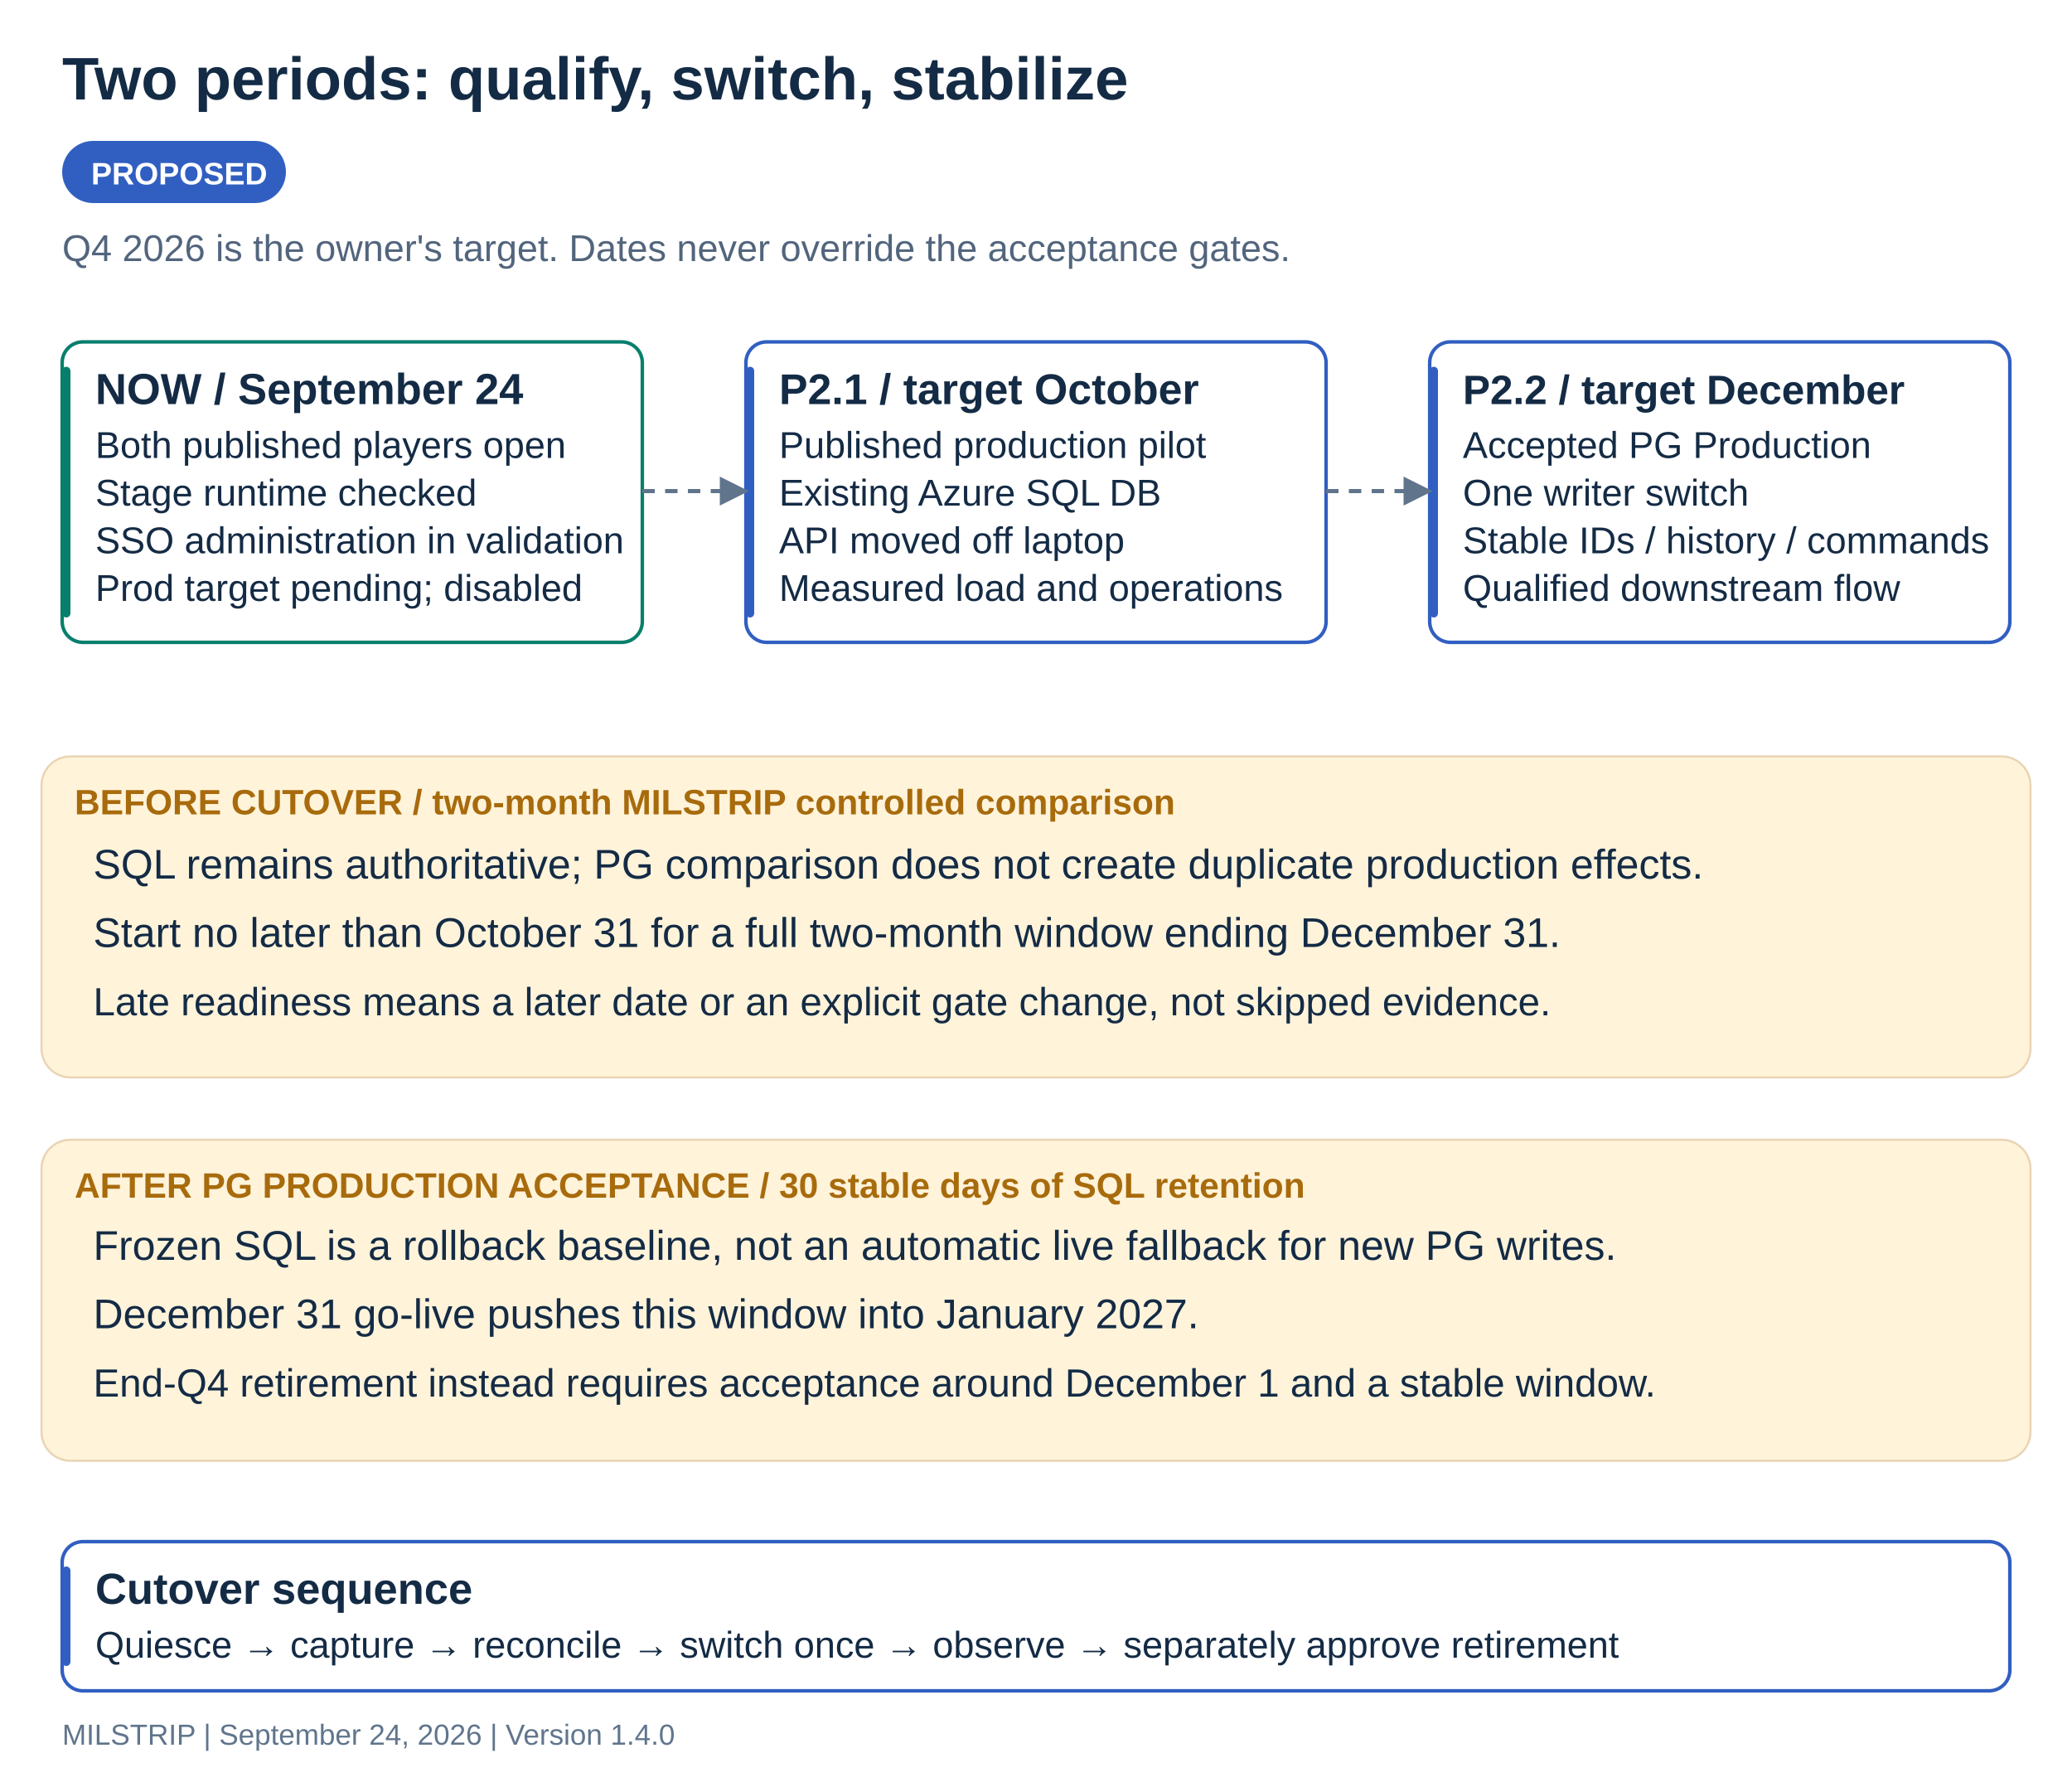
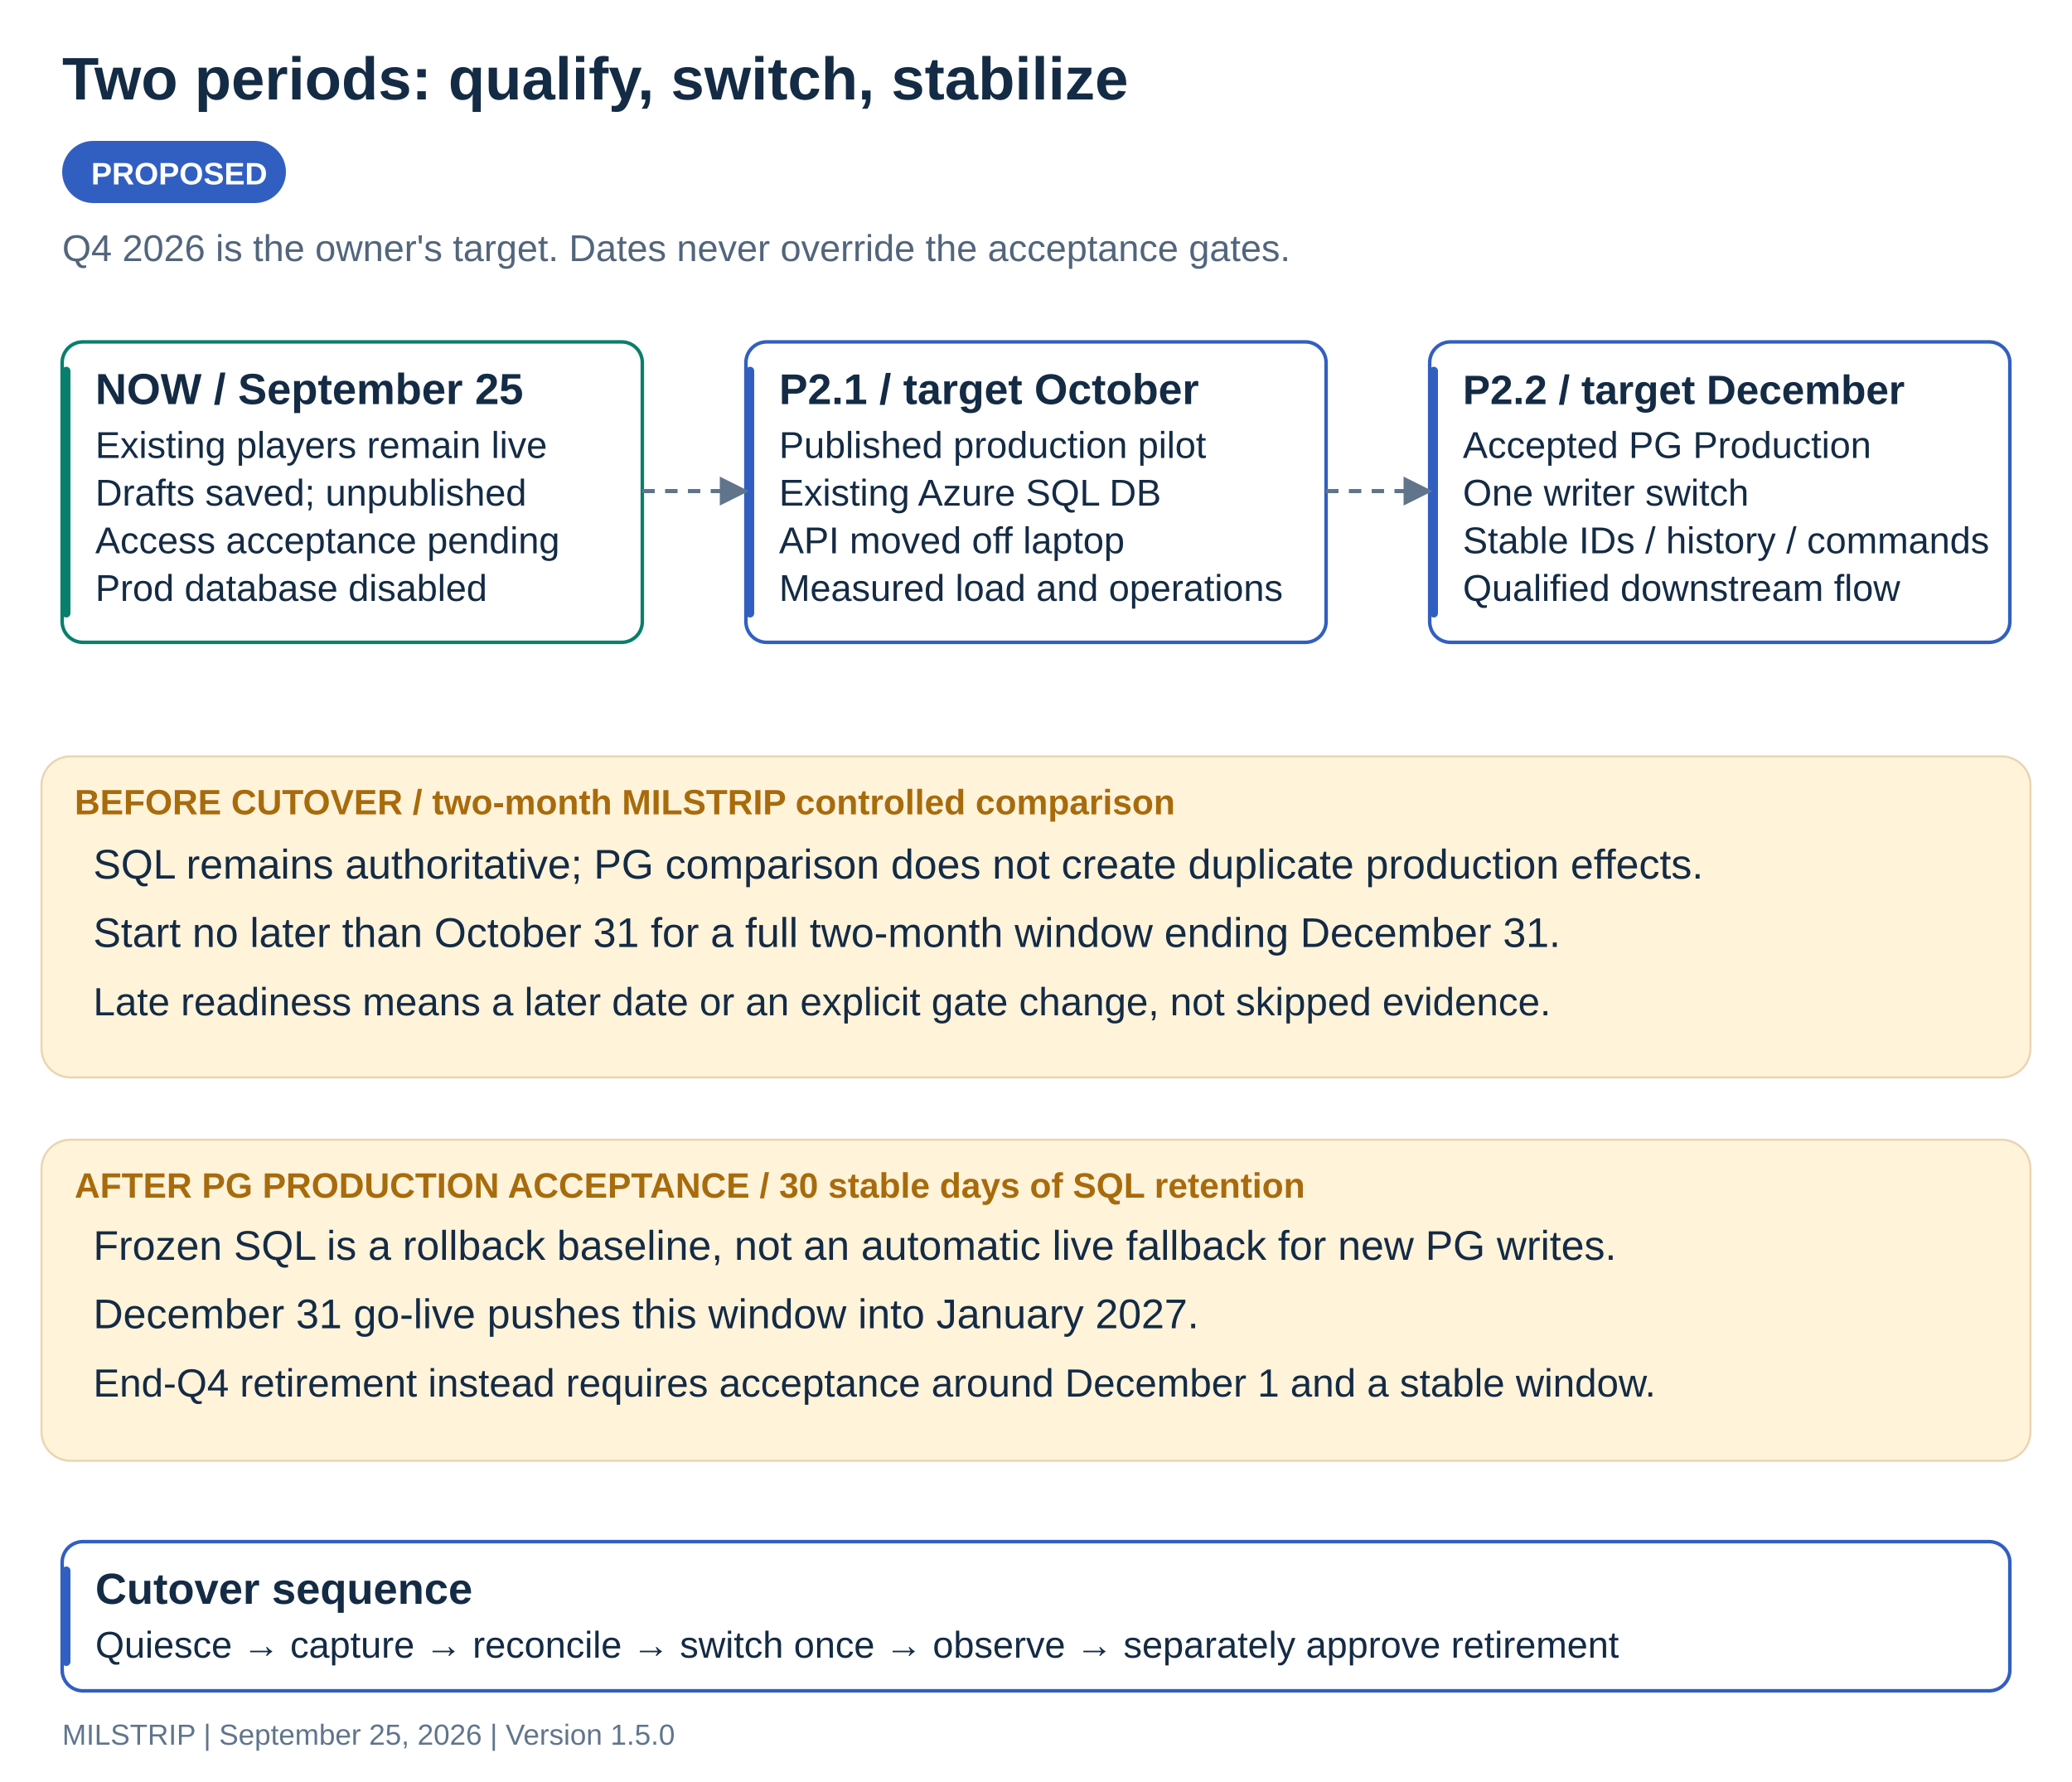
<svg xmlns="http://www.w3.org/2000/svg" width="1000" height="860" viewBox="0 0 1000 860" role="img" aria-labelledby="title desc">
  <defs>
    <marker id="arrow" viewBox="0 0 10 10" refX="9" refY="5" markerWidth="7" markerHeight="7" orient="auto-start-reverse">
      <path d="M 0 0 L 10 5 L 0 10 z" fill="#60758c" />
    </marker>
  </defs>
  <rect width="1000" height="860" fill="#ffffff" />
  <g font-family="Segoe UI, Arial, sans-serif">
    <text x="30" y="48" font-size="29" font-weight="700" fill="#142b45" text-anchor="start">Two periods: qualify, switch, stabilize</text>
    <rect x="30" y="68" width="108" height="30" rx="15" fill="#315fc1" />
    <text x="44" y="89" font-size="15" font-weight="700" fill="#ffffff" text-anchor="start">PROPOSED</text>
    <text x="30" y="126" font-size="18" font-weight="400" fill="#52657d" text-anchor="start">Q4 2026 is the owner's target. Dates never override the acceptance gates.</text>
    <g data-node="now">
      <rect x="30" y="165" width="280" height="145" rx="10" fill="#ffffff" stroke="#087f6c" stroke-width="1.7" />
      <rect x="30" y="177" width="4" height="121" rx="2" fill="#087f6c" />
-       <text x="46" y="195" font-size="21" font-weight="700" fill="#142b45" text-anchor="start">NOW / September 24</text>
-       <text x="46" y="221" font-size="18" font-weight="400" fill="#142b45" text-anchor="start">Both published players open</text>
-       <text x="46" y="244" font-size="18" font-weight="400" fill="#142b45" text-anchor="start">Stage runtime checked</text>
-       <text x="46" y="267" font-size="18" font-weight="400" fill="#142b45" text-anchor="start">SSO administration in validation</text>
-       <text x="46" y="290" font-size="18" font-weight="400" fill="#142b45" text-anchor="start">Prod target pending; disabled</text>
+       <text x="46" y="195" font-size="21" font-weight="700" fill="#142b45" text-anchor="start">NOW / September 25</text>
+       <text x="46" y="221" font-size="18" font-weight="400" fill="#142b45" text-anchor="start">Existing players remain live</text>
+       <text x="46" y="244" font-size="18" font-weight="400" fill="#142b45" text-anchor="start">Drafts saved; unpublished</text>
+       <text x="46" y="267" font-size="18" font-weight="400" fill="#142b45" text-anchor="start">Access acceptance pending</text>
+       <text x="46" y="290" font-size="18" font-weight="400" fill="#142b45" text-anchor="start">Prod database disabled</text>
    </g>
    <g data-node="p21">
      <rect x="360" y="165" width="280" height="145" rx="10" fill="#ffffff" stroke="#315fc1" stroke-width="1.7" />
      <rect x="360" y="177" width="4" height="121" rx="2" fill="#315fc1" />
      <text x="376" y="195" font-size="20.718" font-weight="700" fill="#142b45" text-anchor="start">P2.1 / target October</text>
      <text x="376" y="221" font-size="18" font-weight="400" fill="#142b45" text-anchor="start">Published production pilot</text>
      <text x="376" y="244" font-size="18" font-weight="400" fill="#142b45" text-anchor="start">Existing Azure SQL DB</text>
      <text x="376" y="267" font-size="18" font-weight="400" fill="#142b45" text-anchor="start">API moved off laptop</text>
      <text x="376" y="290" font-size="18" font-weight="400" fill="#142b45" text-anchor="start">Measured load and operations</text>
    </g>
    <g data-node="p22">
      <rect x="690" y="165" width="280" height="145" rx="10" fill="#ffffff" stroke="#315fc1" stroke-width="1.7" />
      <rect x="690" y="177" width="4" height="121" rx="2" fill="#315fc1" />
      <text x="706" y="195" font-size="19.777" font-weight="700" fill="#142b45" text-anchor="start">P2.2 / target December</text>
      <text x="706" y="221" font-size="18" font-weight="400" fill="#142b45" text-anchor="start">Accepted PG Production</text>
      <text x="706" y="244" font-size="18" font-weight="400" fill="#142b45" text-anchor="start">One writer switch</text>
      <text x="706" y="267" font-size="18" font-weight="400" fill="#142b45" text-anchor="start">Stable IDs / history / commands</text>
      <text x="706" y="290" font-size="18" font-weight="400" fill="#142b45" text-anchor="start">Qualified downstream flow</text>
    </g>
    <polyline points="310,237 360,237" fill="none" stroke="#60758c" stroke-width="2" marker-end="url(#arrow)" stroke-dasharray="6 5" />
    <polyline points="640,237 690,237" fill="none" stroke="#60758c" stroke-width="2" marker-end="url(#arrow)" stroke-dasharray="6 5" />
    <rect x="20" y="365" width="960" height="155" rx="14" fill="#fff3da" stroke="#a86b0c" stroke-opacity=".25" />
    <text x="36" y="393" font-size="17" font-weight="700" fill="#a86b0c" text-anchor="start">BEFORE CUTOVER  /  two-month MILSTRIP controlled comparison</text>
    <text x="45" y="424" font-size="20" font-weight="400" fill="#142b45" text-anchor="start">SQL remains authoritative; PG comparison does not create duplicate production effects.</text>
    <text x="45" y="457" font-size="20" font-weight="400" fill="#142b45" text-anchor="start">Start no later than October 31 for a full two-month window ending December 31.</text>
    <text x="45" y="490" font-size="19" font-weight="400" fill="#142b45" text-anchor="start">Late readiness means a later date or an explicit gate change, not skipped evidence.</text>
    <rect x="20" y="550" width="960" height="155" rx="14" fill="#fff3da" stroke="#a86b0c" stroke-opacity=".25" />
    <text x="36" y="578" font-size="17" font-weight="700" fill="#a86b0c" text-anchor="start">AFTER PG PRODUCTION ACCEPTANCE  /  30 stable days of SQL retention</text>
    <text x="45" y="608" font-size="20" font-weight="400" fill="#142b45" text-anchor="start">Frozen SQL is a rollback baseline, not an automatic live fallback for new PG writes.</text>
    <text x="45" y="641" font-size="20" font-weight="400" fill="#142b45" text-anchor="start">December 31 go-live pushes this window into January 2027.</text>
    <text x="45" y="674" font-size="19" font-weight="400" fill="#142b45" text-anchor="start">End-Q4 retirement instead requires acceptance around December 1 and a stable window.</text>
    <g data-node="cutover">
      <rect x="30" y="744" width="940" height="72" rx="10" fill="#ffffff" stroke="#315fc1" stroke-width="1.7" />
      <rect x="30" y="756" width="4" height="48" rx="2" fill="#315fc1" />
      <text x="46" y="774" font-size="21" font-weight="700" fill="#142b45" text-anchor="start">Cutover sequence</text>
      <text x="46" y="800" font-size="18" font-weight="400" fill="#142b45" text-anchor="start">Quiesce → capture → reconcile → switch once → observe → separately approve retirement</text>
    </g>
-     <text x="30" y="842" font-size="14" font-weight="400" fill="#60758c" text-anchor="start">MILSTRIP  |  September 24, 2026  |  Version 1.4.0</text>
+     <text x="30" y="842" font-size="14" font-weight="400" fill="#60758c" text-anchor="start">MILSTRIP  |  September 25, 2026  |  Version 1.5.0</text>
  </g>
</svg>
